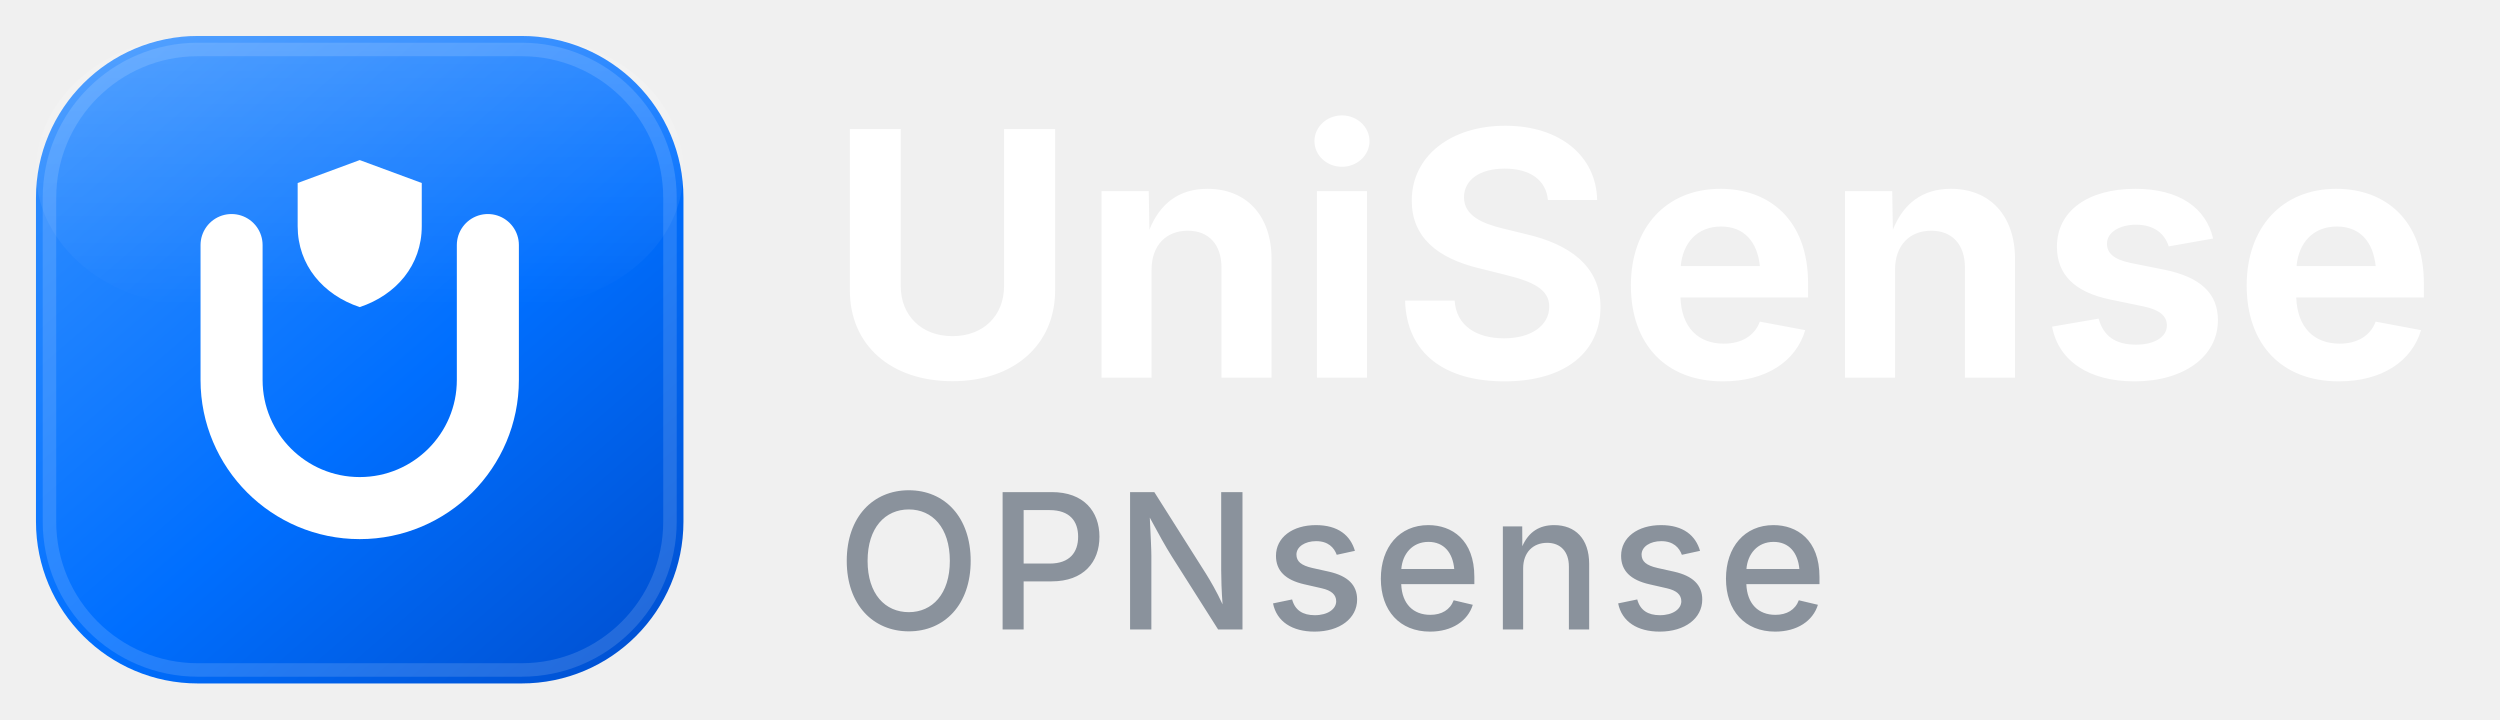
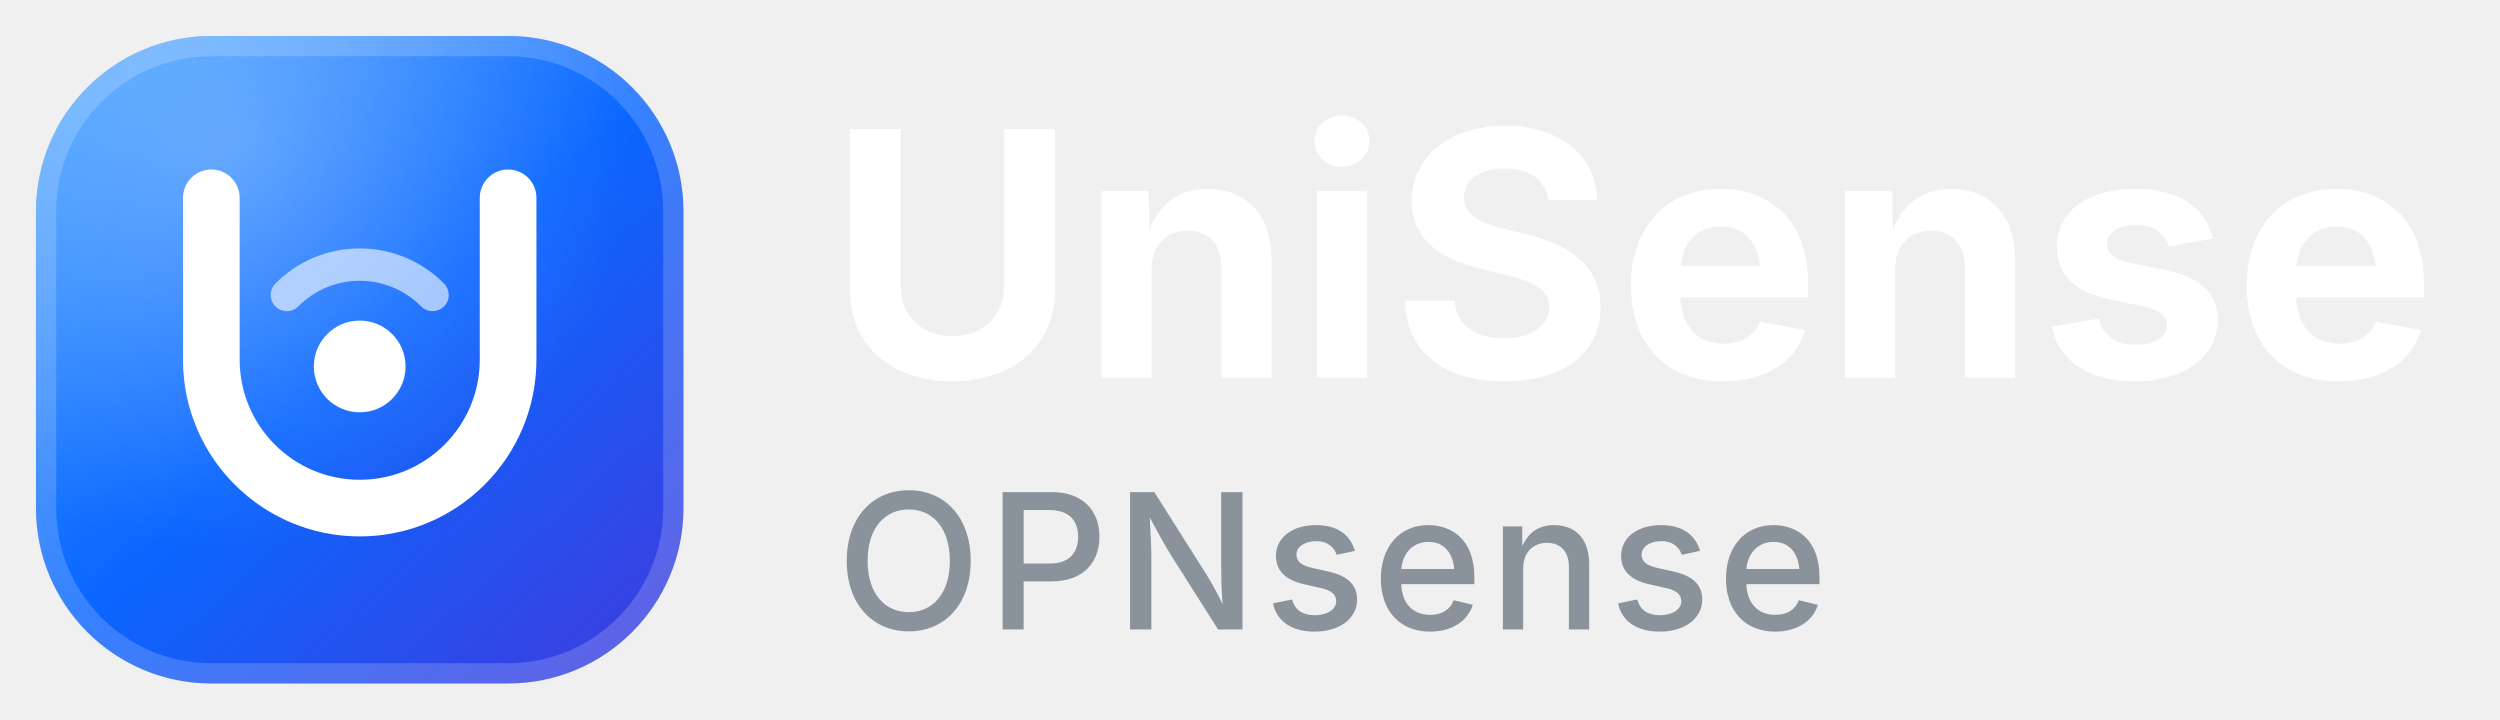
<svg xmlns="http://www.w3.org/2000/svg" viewBox="0 0 139 40" role="img" aria-label="UniSense">
  <defs>
-     <linearGradient id="us-bg" x1="6" y1="2" x2="44" y2="46" gradientUnits="userSpaceOnUse">
-       <stop offset="0" stop-color="#2f8dff" />
-       <stop offset=".55" stop-color="#006fff" />
-       <stop offset="1" stop-color="#0052d4" />
+     <linearGradient id="us-bg" x1="4" y1="2" x2="44" y2="46" gradientUnits="userSpaceOnUse">
+       <stop offset="0" stop-color="#3d9bff" />
+       <stop offset=".5" stop-color="#0a66ff" />
+       <stop offset="1" stop-color="#3b3fe0" />
    </linearGradient>
-     <linearGradient id="us-sheen" x1="24" y1="0" x2="24" y2="20" gradientUnits="userSpaceOnUse">
-       <stop offset="0" stop-color="#fff" stop-opacity=".16" />
+     <radialGradient id="us-glow" cx="14" cy="8" r="30" gradientUnits="userSpaceOnUse">
+       <stop offset="0" stop-color="#fff" stop-opacity=".28" />
      <stop offset="1" stop-color="#fff" stop-opacity="0" />
-     </linearGradient>
+     </radialGradient>
  </defs>
  <g transform="translate(2 2) scale(.75)">
-     <rect width="48" height="48" rx="12" fill="url(#us-bg)" />
-     <rect x="1" y="1" width="46" height="46" rx="11" fill="none" stroke="#fff" stroke-opacity=".14" />
-     <rect width="48" height="20" rx="12" fill="url(#us-sheen)" />
-     <path d="M14.5 15.5v10a9.5 9.5 0 0 0 19 0v-10" fill="none" stroke="#fff" stroke-width="4.6" stroke-linecap="round" />
-     <path d="M24 9.2l4.6 1.7v3.2c0 2.9-1.9 5.1-4.6 6-2.7-.9-4.6-3.1-4.6-6v-3.2z" fill="#fff" />
+     <rect width="48" height="48" rx="13" fill="url(#us-bg)" />
+     <rect width="48" height="48" rx="13" fill="url(#us-glow)" />
+     <rect x=".75" y=".75" width="46.5" height="46.5" rx="12.25" fill="none" stroke="#fff" stroke-opacity=".18" stroke-width="1.5" />
+     <path d="M13 12v12a11 11 0 0 0 22 0V12" fill="none" stroke="#fff" stroke-width="4.2" stroke-linecap="round" />
+     <circle cx="24" cy="24.5" r="3.4" fill="#fff" />
+     <path d="M18.6 19.2a7.6 7.6 0 0 1 10.8 0" fill="none" stroke="#fff" stroke-opacity=".6" stroke-width="2.4" stroke-linecap="round" />
  </g>
  <path d="M52.958 21.195C56.372 21.195 58.664 19.172 58.664 16.148V7.177H55.825V15.916C55.825 17.53 54.693 18.69 52.958 18.69C51.223 18.69 50.082 17.53 50.082 15.916V7.177H47.252V16.148C47.252 19.172 49.516 21.195 52.958 21.195ZM64.027 14.998C64.027 13.625 64.853 12.827 66.041 12.827C67.21 12.827 67.915 13.597 67.915 14.886V21.0H70.698V14.404C70.698 11.973 69.288 10.498 67.135 10.498C65.54 10.498 64.491 11.324 63.907 12.771L63.87 10.628H61.244V21.0H64.027ZM73.223 21.0H76.006V10.628H73.223ZM74.614 9.273C75.449 9.273 76.145 8.643 76.145 7.845C76.145 7.056 75.449 6.416 74.614 6.416C73.77 6.416 73.084 7.056 73.084 7.845C73.084 8.643 73.77 9.273 74.614 9.273ZM83.652 21.204C87.011 21.204 88.987 19.581 88.987 17.066C88.987 14.747 87.187 13.56 84.858 13.021L83.606 12.715C82.437 12.437 81.398 12.001 81.398 10.971C81.398 10.043 82.214 9.375 83.661 9.375C85.081 9.375 85.962 10.016 86.064 11.12H88.801C88.755 8.689 86.751 6.991 83.689 6.991C80.683 6.991 78.494 8.661 78.494 11.157C78.494 13.17 79.895 14.348 82.233 14.914L83.754 15.294C85.257 15.666 86.138 16.102 86.138 17.048C86.138 18.096 85.137 18.811 83.624 18.811C82.094 18.811 80.971 18.115 80.878 16.714H78.123C78.206 19.655 80.331 21.204 83.652 21.204ZM95.798 21.204C98.21 21.204 99.861 20.082 100.371 18.356L97.848 17.883C97.551 18.681 96.818 19.107 95.844 19.107C94.443 19.107 93.497 18.235 93.432 16.538H100.529V15.758C100.529 12.214 98.368 10.498 95.659 10.498C92.625 10.498 90.677 12.669 90.677 15.87C90.677 19.145 92.625 21.204 95.798 21.204ZM93.451 14.793C93.562 13.513 94.36 12.595 95.686 12.595C96.976 12.595 97.709 13.439 97.848 14.793ZM105.364 14.998C105.364 13.625 106.19 12.827 107.377 12.827C108.546 12.827 109.251 13.597 109.251 14.886V21.0H112.035V14.404C112.035 11.973 110.625 10.498 108.472 10.498C106.876 10.498 105.828 11.324 105.244 12.771L105.207 10.628H102.581V21.0H105.364ZM118.679 21.204C121.397 21.204 123.317 19.84 123.317 17.799C123.317 16.324 122.353 15.406 120.349 14.998L118.484 14.626C117.501 14.422 117.148 14.061 117.148 13.541C117.148 12.919 117.853 12.493 118.762 12.493C119.774 12.493 120.358 12.994 120.581 13.699L123.048 13.263C122.659 11.574 121.184 10.498 118.725 10.498C116.1 10.498 114.365 11.723 114.365 13.717C114.365 15.267 115.348 16.25 117.352 16.658L119.143 17.029C120.052 17.215 120.479 17.549 120.479 18.096C120.479 18.718 119.82 19.163 118.762 19.163C117.621 19.163 116.953 18.69 116.684 17.716L114.096 18.161C114.458 20.091 116.174 21.204 118.679 21.204ZM130.036 21.204C132.448 21.204 134.099 20.082 134.61 18.356L132.086 17.883C131.789 18.681 131.056 19.107 130.082 19.107C128.681 19.107 127.735 18.235 127.67 16.538H134.767V15.758C134.767 12.214 132.606 10.498 129.897 10.498C126.863 10.498 124.915 12.669 124.915 15.87C124.915 19.145 126.863 21.204 130.036 21.204ZM127.689 14.793C127.8 13.513 128.598 12.595 129.925 12.595C131.214 12.595 131.947 13.439 132.086 14.793Z" fill="#ffffff" />
  <path d="M50.53 35.103C52.509 35.103 53.97 33.626 53.97 31.186C53.97 28.735 52.509 27.258 50.53 27.258C48.546 27.258 47.079 28.735 47.079 31.186C47.079 33.626 48.546 35.103 50.53 35.103ZM50.53 34.036C49.217 34.036 48.238 33.031 48.238 31.186C48.238 29.335 49.217 28.325 50.53 28.325C51.832 28.325 52.811 29.33 52.811 31.186C52.811 33.031 51.832 34.036 50.53 34.036ZM55.745 35.0H56.914V32.324H58.473C60.247 32.324 61.129 31.252 61.129 29.842C61.129 28.432 60.252 27.361 58.483 27.361H55.745ZM56.914 31.334V28.361H58.35C59.483 28.361 59.944 28.981 59.944 29.842C59.944 30.704 59.483 31.334 58.36 31.334ZM62.832 35.0H64.016V30.924C64.016 30.529 63.975 29.74 63.929 28.781C64.483 29.806 64.775 30.334 65.149 30.934L67.728 35.0H69.082V27.361H67.898V31.708C67.898 32.149 67.918 32.862 67.974 33.6C67.636 32.867 67.293 32.288 67.057 31.908L64.18 27.361H62.832ZM73.092 35.118C74.492 35.118 75.456 34.38 75.456 33.334C75.456 32.539 74.954 32.026 73.892 31.785L72.969 31.58C72.339 31.437 72.082 31.211 72.082 30.832C72.082 30.401 72.554 30.088 73.175 30.088C73.851 30.088 74.174 30.447 74.323 30.847L75.333 30.627C75.087 29.776 74.405 29.196 73.164 29.196C71.867 29.196 70.944 29.878 70.944 30.904C70.944 31.724 71.457 32.247 72.523 32.488L73.487 32.708C74.031 32.831 74.292 33.067 74.292 33.431C74.292 33.857 73.831 34.205 73.103 34.205C72.436 34.205 72 33.928 71.842 33.329L70.78 33.549C70.985 34.564 71.847 35.118 73.092 35.118ZM79.513 35.118C80.738 35.118 81.615 34.518 81.887 33.626L80.825 33.375C80.625 33.908 80.154 34.185 79.523 34.185C78.585 34.185 77.949 33.585 77.908 32.478H81.974V32.078C81.974 30.011 80.723 29.196 79.415 29.196C77.811 29.196 76.775 30.411 76.775 32.175C76.775 33.954 77.821 35.118 79.513 35.118ZM77.913 31.637C77.975 30.811 78.518 30.129 79.421 30.129C80.287 30.129 80.774 30.734 80.856 31.637ZM84.687 31.606C84.687 30.698 85.251 30.181 86.02 30.181C86.769 30.181 87.23 30.673 87.23 31.498V35.0H88.358V31.36C88.358 29.945 87.579 29.196 86.41 29.196C85.6 29.196 85.0 29.56 84.641 30.37L84.636 29.268H83.559V35.0H84.687ZM92.282 35.118C93.681 35.118 94.645 34.38 94.645 33.334C94.645 32.539 94.143 32.026 93.081 31.785L92.159 31.58C91.528 31.437 91.272 31.211 91.272 30.832C91.272 30.401 91.743 30.088 92.364 30.088C93.04 30.088 93.363 30.447 93.512 30.847L94.522 30.627C94.276 29.776 93.594 29.196 92.353 29.196C91.056 29.196 90.133 29.878 90.133 30.904C90.133 31.724 90.646 32.247 91.713 32.488L92.676 32.708C93.22 32.831 93.481 33.067 93.481 33.431C93.481 33.857 93.02 34.205 92.292 34.205C91.625 34.205 91.19 33.928 91.031 33.329L89.969 33.549C90.174 34.564 91.036 35.118 92.282 35.118ZM98.702 35.118C99.927 35.118 100.804 34.518 101.076 33.626L100.014 33.375C99.815 33.908 99.343 34.185 98.712 34.185C97.774 34.185 97.138 33.585 97.097 32.478H101.163V32.078C101.163 30.011 99.912 29.196 98.605 29.196C97 29.196 95.964 30.411 95.964 32.175C95.964 33.954 97.01 35.118 98.702 35.118ZM97.102 31.637C97.164 30.811 97.707 30.129 98.61 30.129C99.476 30.129 99.963 30.734 100.045 31.637Z" fill="#8a929c" />
</svg>
